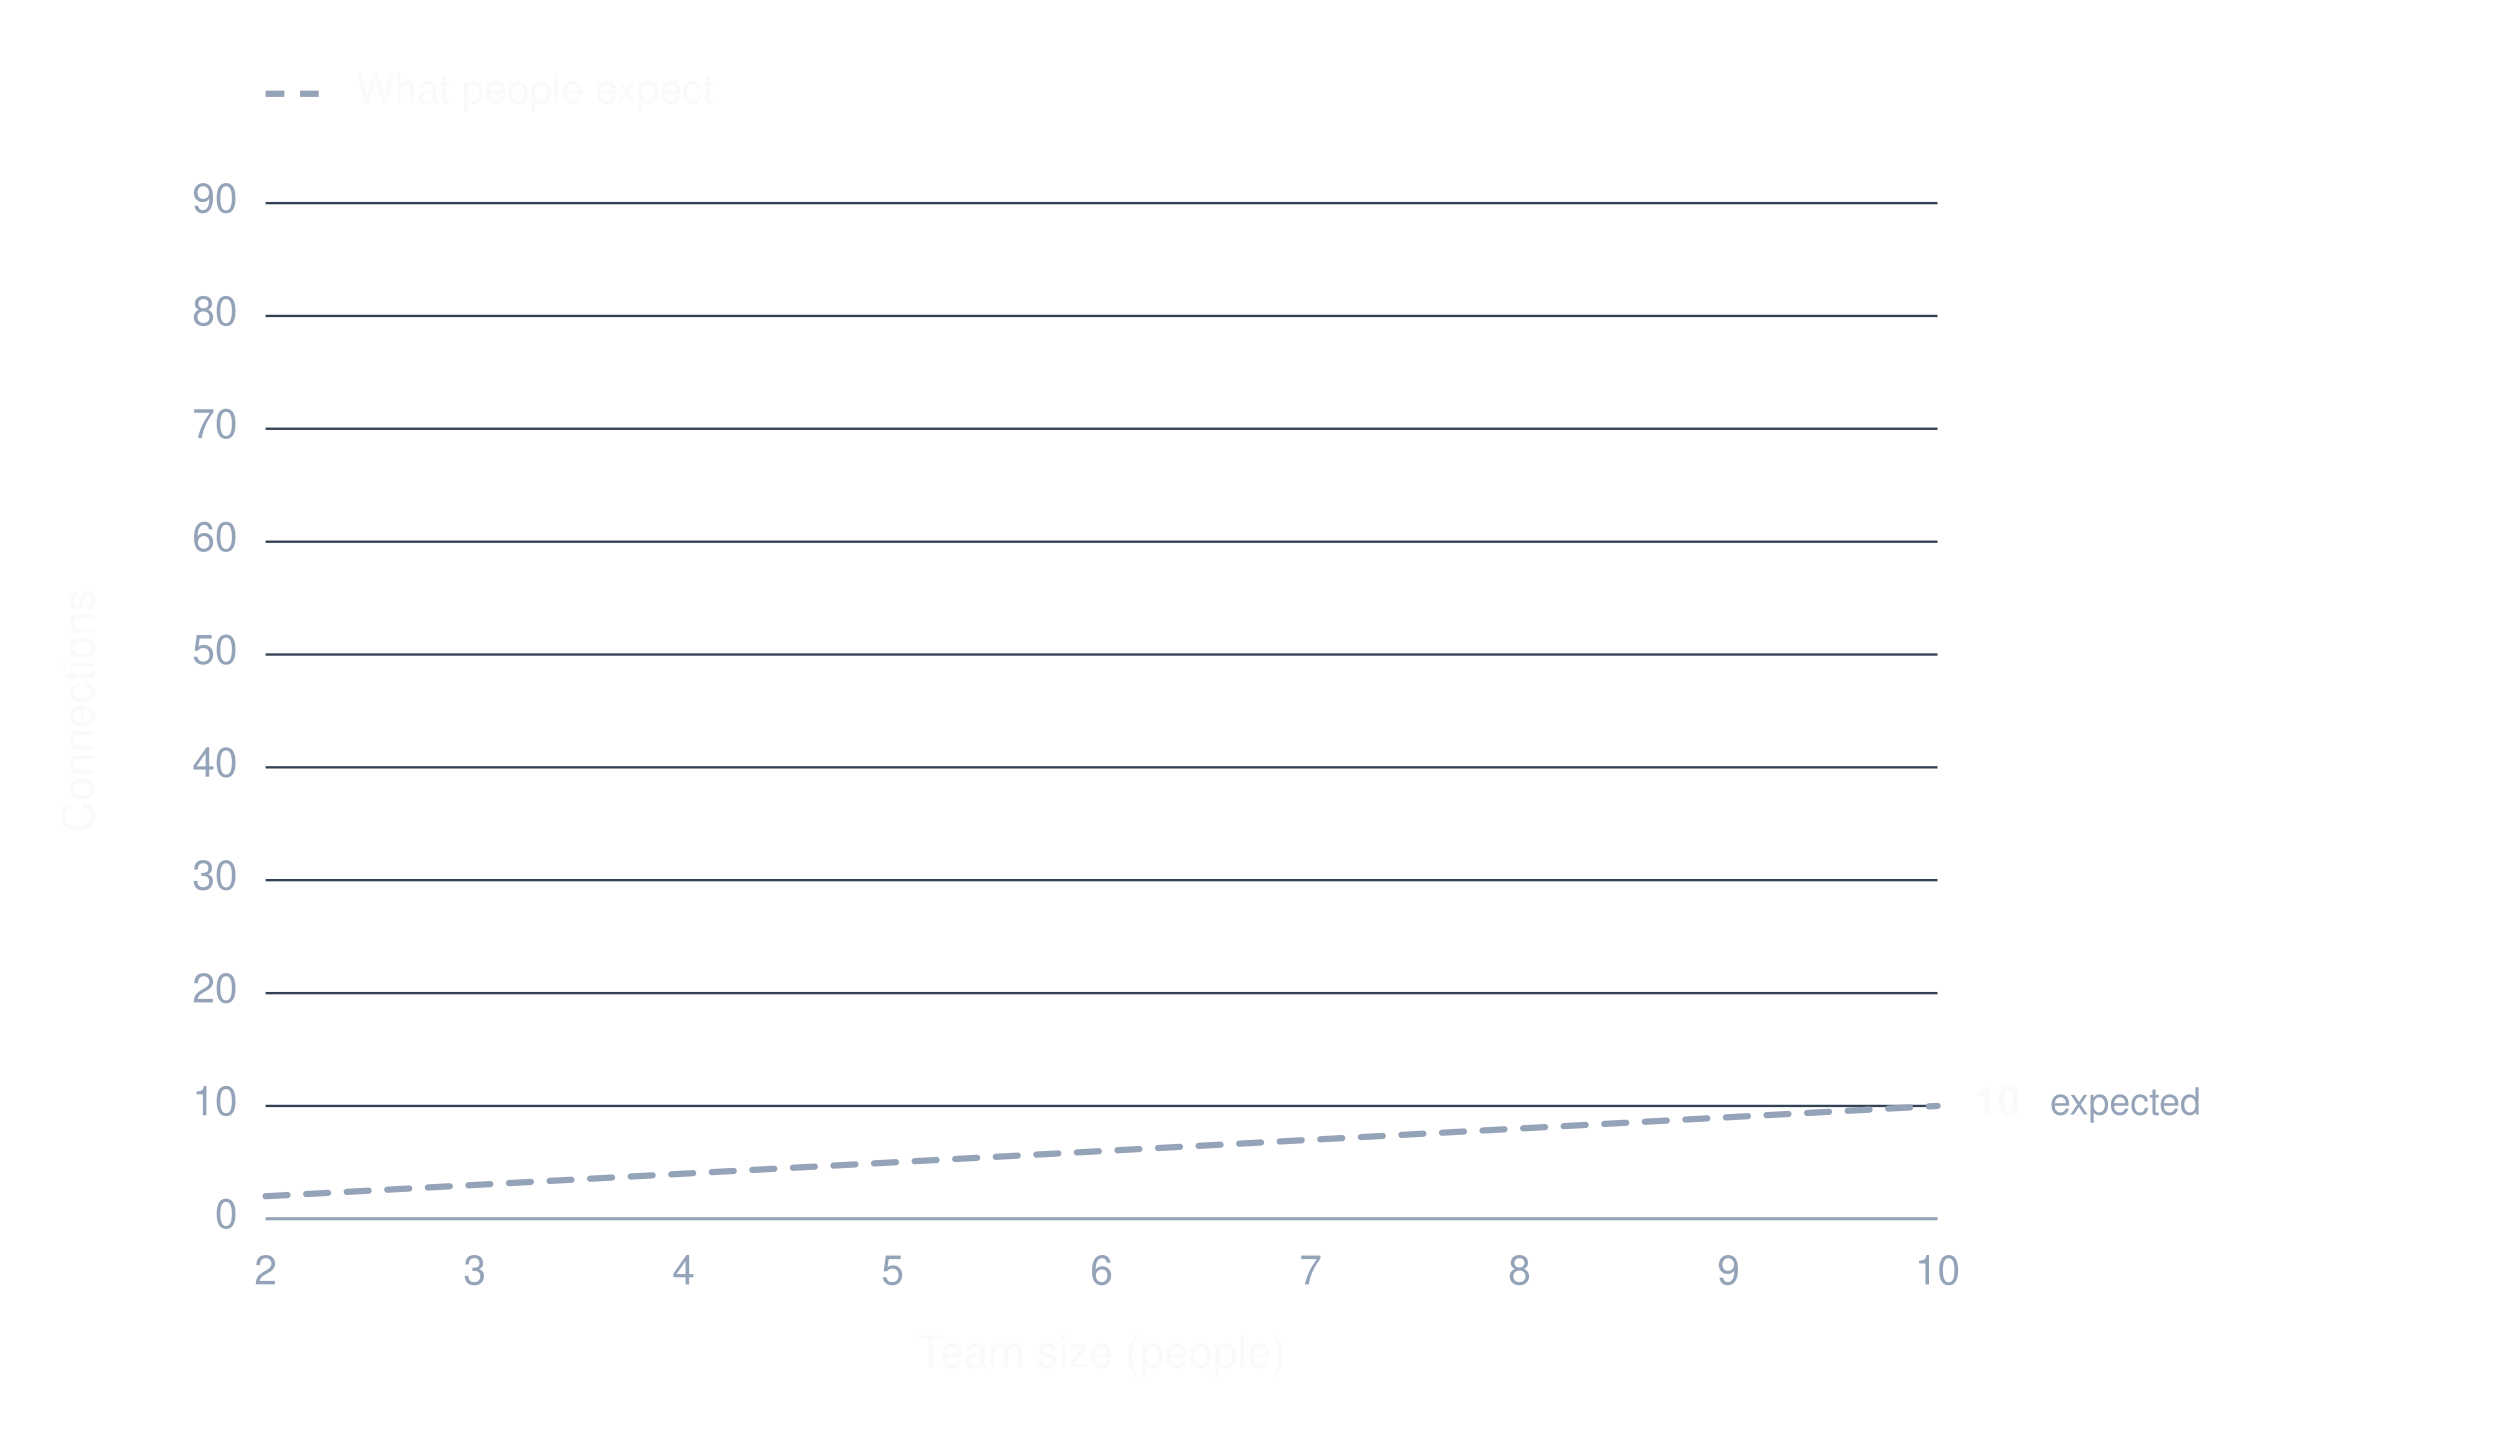
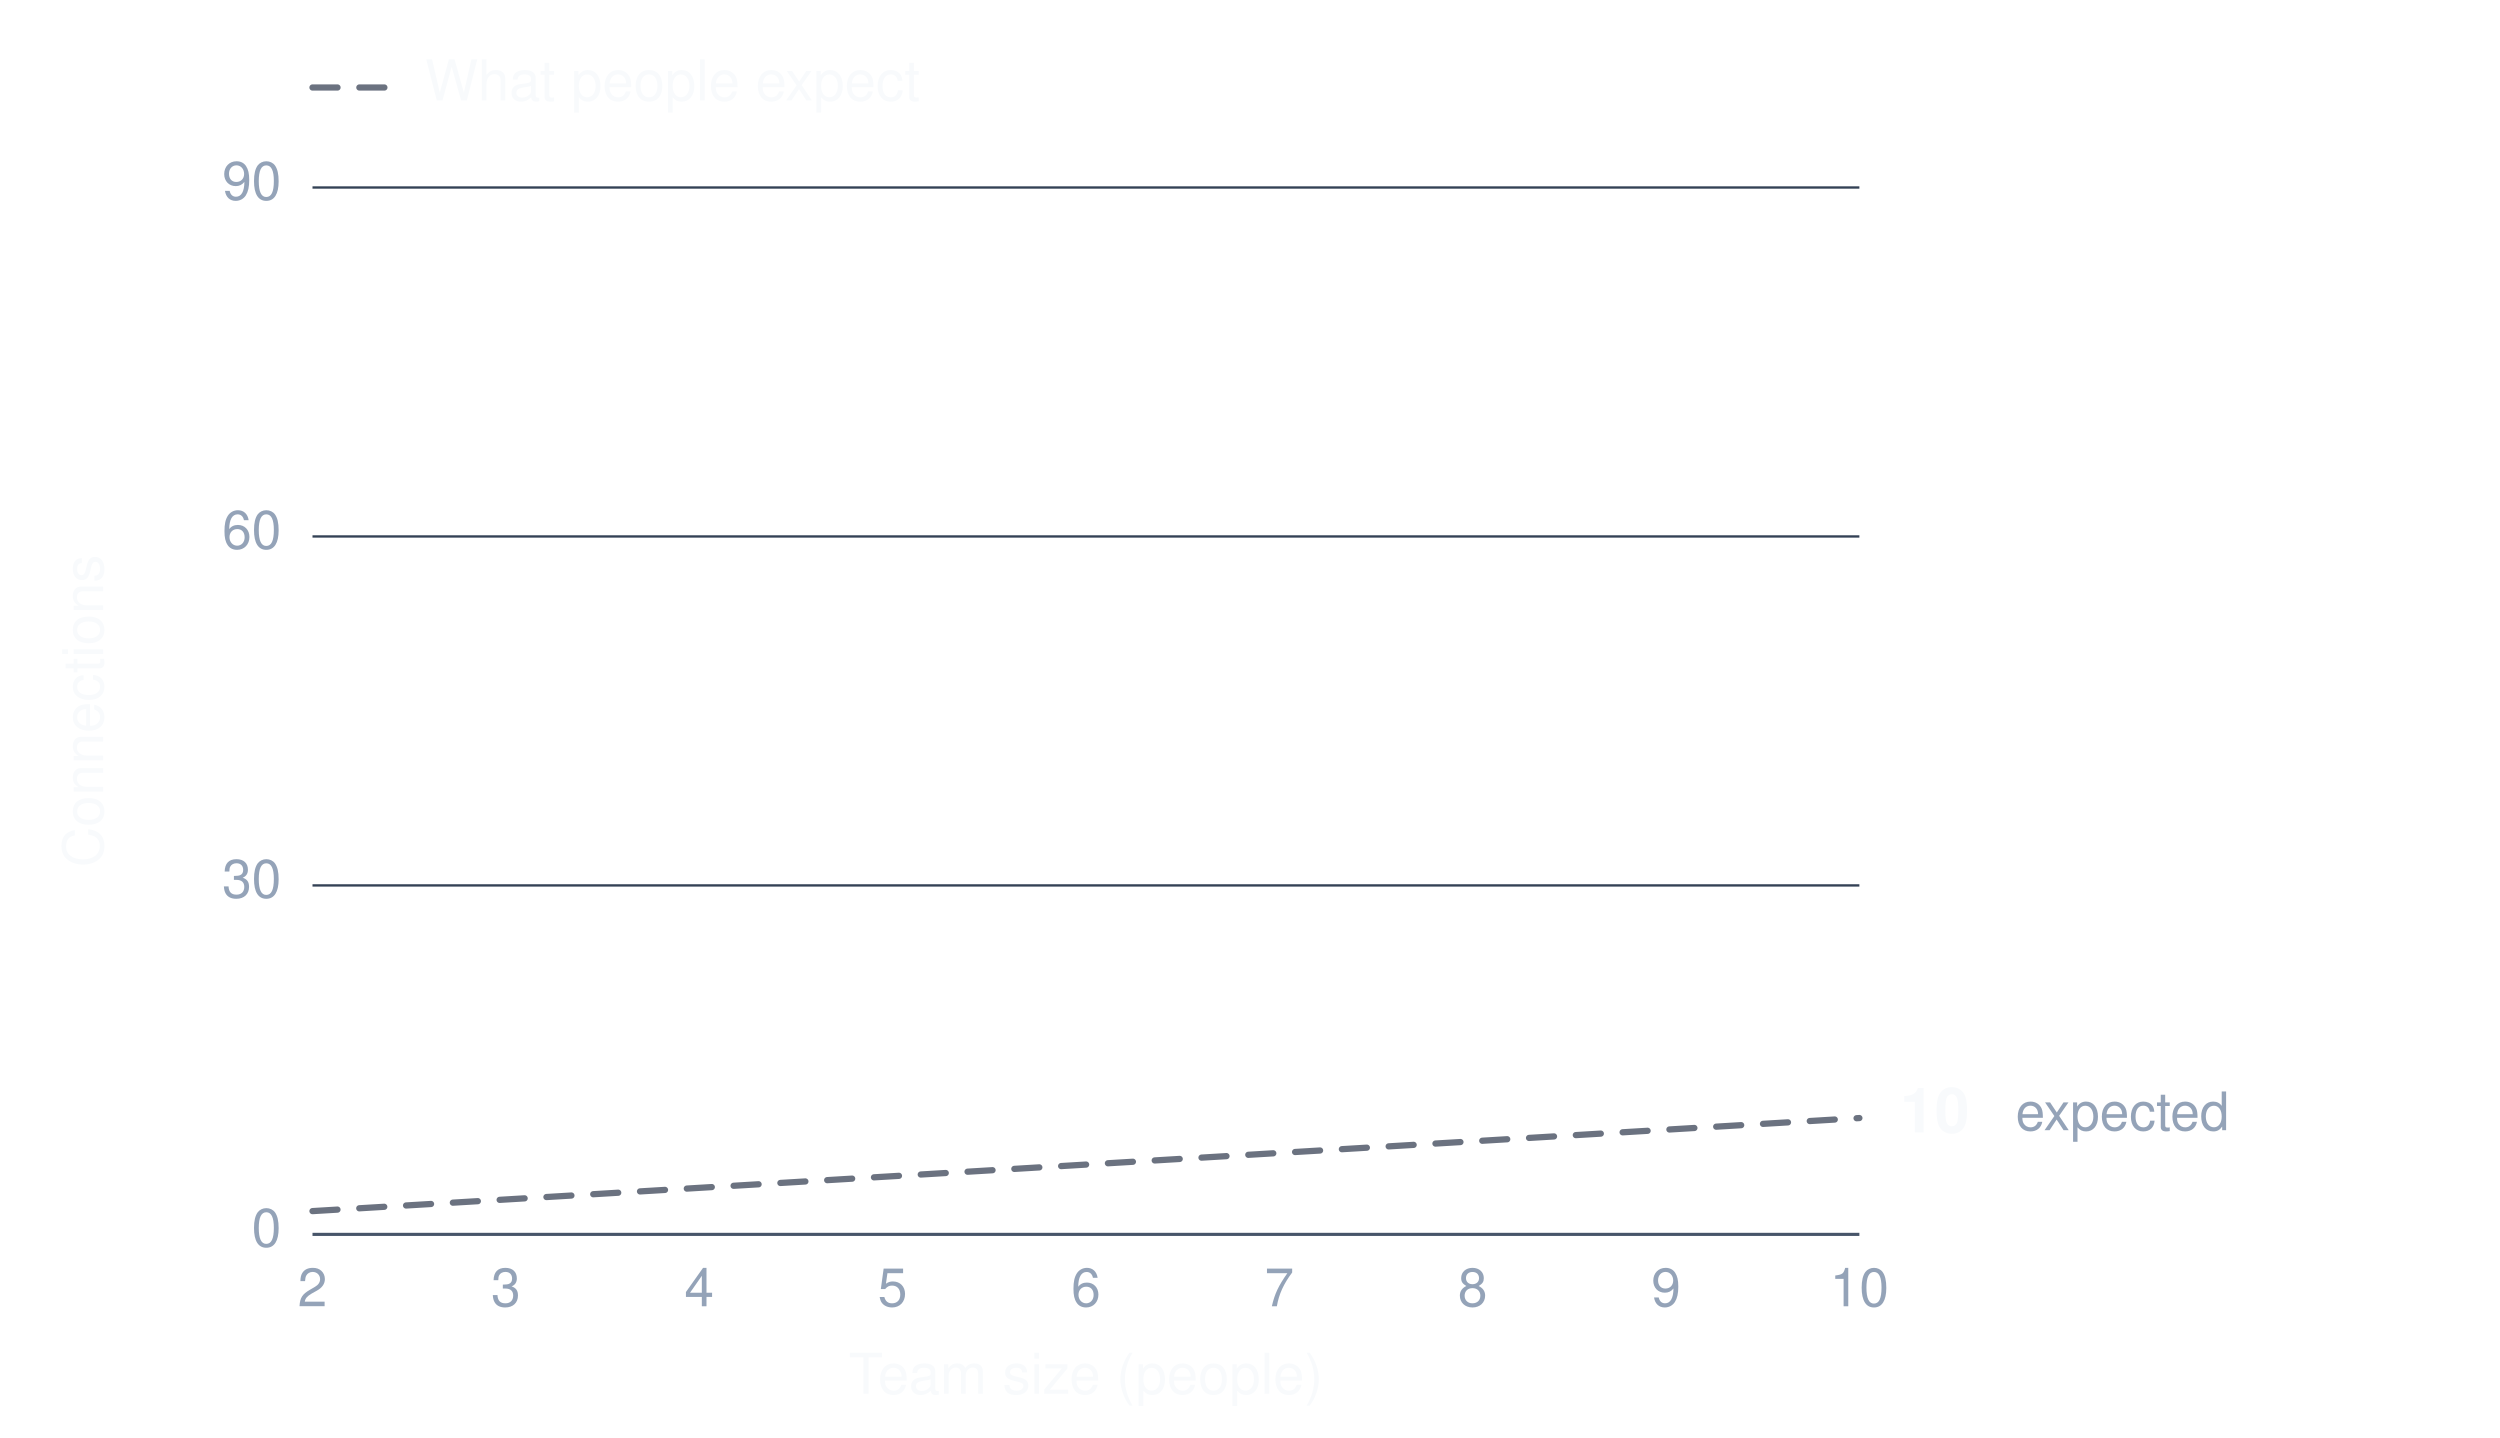
<svg xmlns="http://www.w3.org/2000/svg" viewBox="0 0 1600 920" width="1600" height="920" font-family="Helvetica Neue, Helvetica, Arial, sans-serif">
-   <line x1="170" x2="214" y1="60" y2="60" stroke="#94A3B8" stroke-width="4" stroke-dasharray="12 10" />
-   <text x="228" y="60" dominant-baseline="central" font-size="26" fill="#F8FAFC">What people expect</text>
-   <line x1="170" x2="1240" y1="780.0" y2="780.0" stroke="#94A3B8" stroke-width="2" />
-   <text x="152" y="780.0" text-anchor="end" dominant-baseline="central" font-size="26" fill="#94A3B8">0</text>
-   <line x1="170" x2="1240" y1="707.8" y2="707.8" stroke="#334155" stroke-width="1.5" />
-   <text x="152" y="707.8" text-anchor="end" dominant-baseline="central" font-size="26" fill="#94A3B8">10</text>
-   <line x1="170" x2="1240" y1="635.6" y2="635.6" stroke="#334155" stroke-width="1.5" />
-   <text x="152" y="635.6" text-anchor="end" dominant-baseline="central" font-size="26" fill="#94A3B8">20</text>
-   <line x1="170" x2="1240" y1="563.3" y2="563.3" stroke="#334155" stroke-width="1.5" />
-   <text x="152" y="563.3" text-anchor="end" dominant-baseline="central" font-size="26" fill="#94A3B8">30</text>
-   <line x1="170" x2="1240" y1="491.1" y2="491.1" stroke="#334155" stroke-width="1.5" />
-   <text x="152" y="491.1" text-anchor="end" dominant-baseline="central" font-size="26" fill="#94A3B8">40</text>
-   <line x1="170" x2="1240" y1="418.9" y2="418.9" stroke="#334155" stroke-width="1.5" />
-   <text x="152" y="418.9" text-anchor="end" dominant-baseline="central" font-size="26" fill="#94A3B8">50</text>
-   <line x1="170" x2="1240" y1="346.7" y2="346.7" stroke="#334155" stroke-width="1.5" />
-   <text x="152" y="346.7" text-anchor="end" dominant-baseline="central" font-size="26" fill="#94A3B8">60</text>
-   <line x1="170" x2="1240" y1="274.4" y2="274.4" stroke="#334155" stroke-width="1.5" />
-   <text x="152" y="274.4" text-anchor="end" dominant-baseline="central" font-size="26" fill="#94A3B8">70</text>
-   <line x1="170" x2="1240" y1="202.2" y2="202.2" stroke="#334155" stroke-width="1.5" />
-   <text x="152" y="202.2" text-anchor="end" dominant-baseline="central" font-size="26" fill="#94A3B8">80</text>
-   <line x1="170" x2="1240" y1="130.0" y2="130.0" stroke="#334155" stroke-width="1.5" />
-   <text x="152" y="130.0" text-anchor="end" dominant-baseline="central" font-size="26" fill="#94A3B8">90</text>
-   <text x="170.0" y="822" text-anchor="middle" font-size="26" fill="#94A3B8">2</text>
-   <text x="303.8" y="822" text-anchor="middle" font-size="26" fill="#94A3B8">3</text>
-   <text x="437.5" y="822" text-anchor="middle" font-size="26" fill="#94A3B8">4</text>
-   <text x="571.3" y="822" text-anchor="middle" font-size="26" fill="#94A3B8">5</text>
-   <text x="705.0" y="822" text-anchor="middle" font-size="26" fill="#94A3B8">6</text>
-   <text x="838.8" y="822" text-anchor="middle" font-size="26" fill="#94A3B8">7</text>
-   <text x="972.5" y="822" text-anchor="middle" font-size="26" fill="#94A3B8">8</text>
-   <text x="1106.3" y="822" text-anchor="middle" font-size="26" fill="#94A3B8">9</text>
-   <text x="1240.0" y="822" text-anchor="middle" font-size="26" fill="#94A3B8">10</text>
-   <text x="705.0" y="875" text-anchor="middle" font-size="28" fill="#F8FAFC">Team size (people)</text>
-   <text transform="translate(60 455.0) rotate(-90)" text-anchor="middle" font-size="28" fill="#F8FAFC">Connections</text>
-   <path d="M170.0,765.6 L1240.0,707.8" fill="none" stroke="#94A3B8" stroke-width="4" stroke-dasharray="14 12" stroke-linecap="round" />
-   <text x="1264.0" y="707.8" dominant-baseline="central" font-size="26" font-weight="600" fill="#F8FAFC">10</text>
-   <text x="1312.0" y="707.8" dominant-baseline="central" font-size="24" fill="#94A3B8">expected</text>
+   <line x1="200" x2="1190" y1="566.667" y2="566.667" stroke="#334155" stroke-width="1.5" />
+   <line x1="200" x2="1190" y1="343.333" y2="343.333" stroke="#334155" stroke-width="1.5" />
+   <line x1="200" x2="1190" y1="120" y2="120" stroke="#334155" stroke-width="1.5" />
+   <line x1="200" x2="1190" y1="790" y2="790" stroke="#475569" stroke-width="2" />
+   <text x="180" y="790" text-anchor="end" dominant-baseline="central" font-size="34" fill="#94A3B8">0</text>
+   <text x="180" y="566.667" text-anchor="end" dominant-baseline="central" font-size="34" fill="#94A3B8">30</text>
+   <text x="180" y="343.333" text-anchor="end" dominant-baseline="central" font-size="34" fill="#94A3B8">60</text>
+   <text x="180" y="120" text-anchor="end" dominant-baseline="central" font-size="34" fill="#94A3B8">90</text>
+   <text x="200" y="836" text-anchor="middle" font-size="34" fill="#94A3B8">2</text>
+   <text x="323.75" y="836" text-anchor="middle" font-size="34" fill="#94A3B8">3</text>
+   <text x="447.5" y="836" text-anchor="middle" font-size="34" fill="#94A3B8">4</text>
+   <text x="571.25" y="836" text-anchor="middle" font-size="34" fill="#94A3B8">5</text>
+   <text x="695" y="836" text-anchor="middle" font-size="34" fill="#94A3B8">6</text>
+   <text x="818.75" y="836" text-anchor="middle" font-size="34" fill="#94A3B8">7</text>
+   <text x="942.5" y="836" text-anchor="middle" font-size="34" fill="#94A3B8">8</text>
+   <text x="1066.25" y="836" text-anchor="middle" font-size="34" fill="#94A3B8">9</text>
+   <text x="1190" y="836" text-anchor="middle" font-size="34" fill="#94A3B8">10</text>
+   <text x="695" y="892" text-anchor="middle" font-size="36" fill="#F8FAFC">Team size (people)</text>
+   <text transform="translate(66 455) rotate(-90)" text-anchor="middle" font-size="36" fill="#F8FAFC">Connections</text>
+   <line x1="200" x2="256" y1="56" y2="56" stroke="#6B7280" stroke-width="4" stroke-dasharray="16 14" stroke-linecap="round" />
+   <text x="272" y="56" dominant-baseline="central" font-size="36" fill="#F8FAFC">What people expect</text>
+   <path d="M200,775.111 L1190,715.556" fill="none" stroke="#6B7280" stroke-width="4" stroke-dasharray="16 14" stroke-linecap="round" />
+   <text x="1216" y="715.556" dominant-baseline="central" font-size="40" font-weight="600" fill="#F8FAFC">10</text>
+   <text x="1290" y="715.556" dominant-baseline="central" font-size="34" fill="#94A3B8">expected</text>
</svg>
